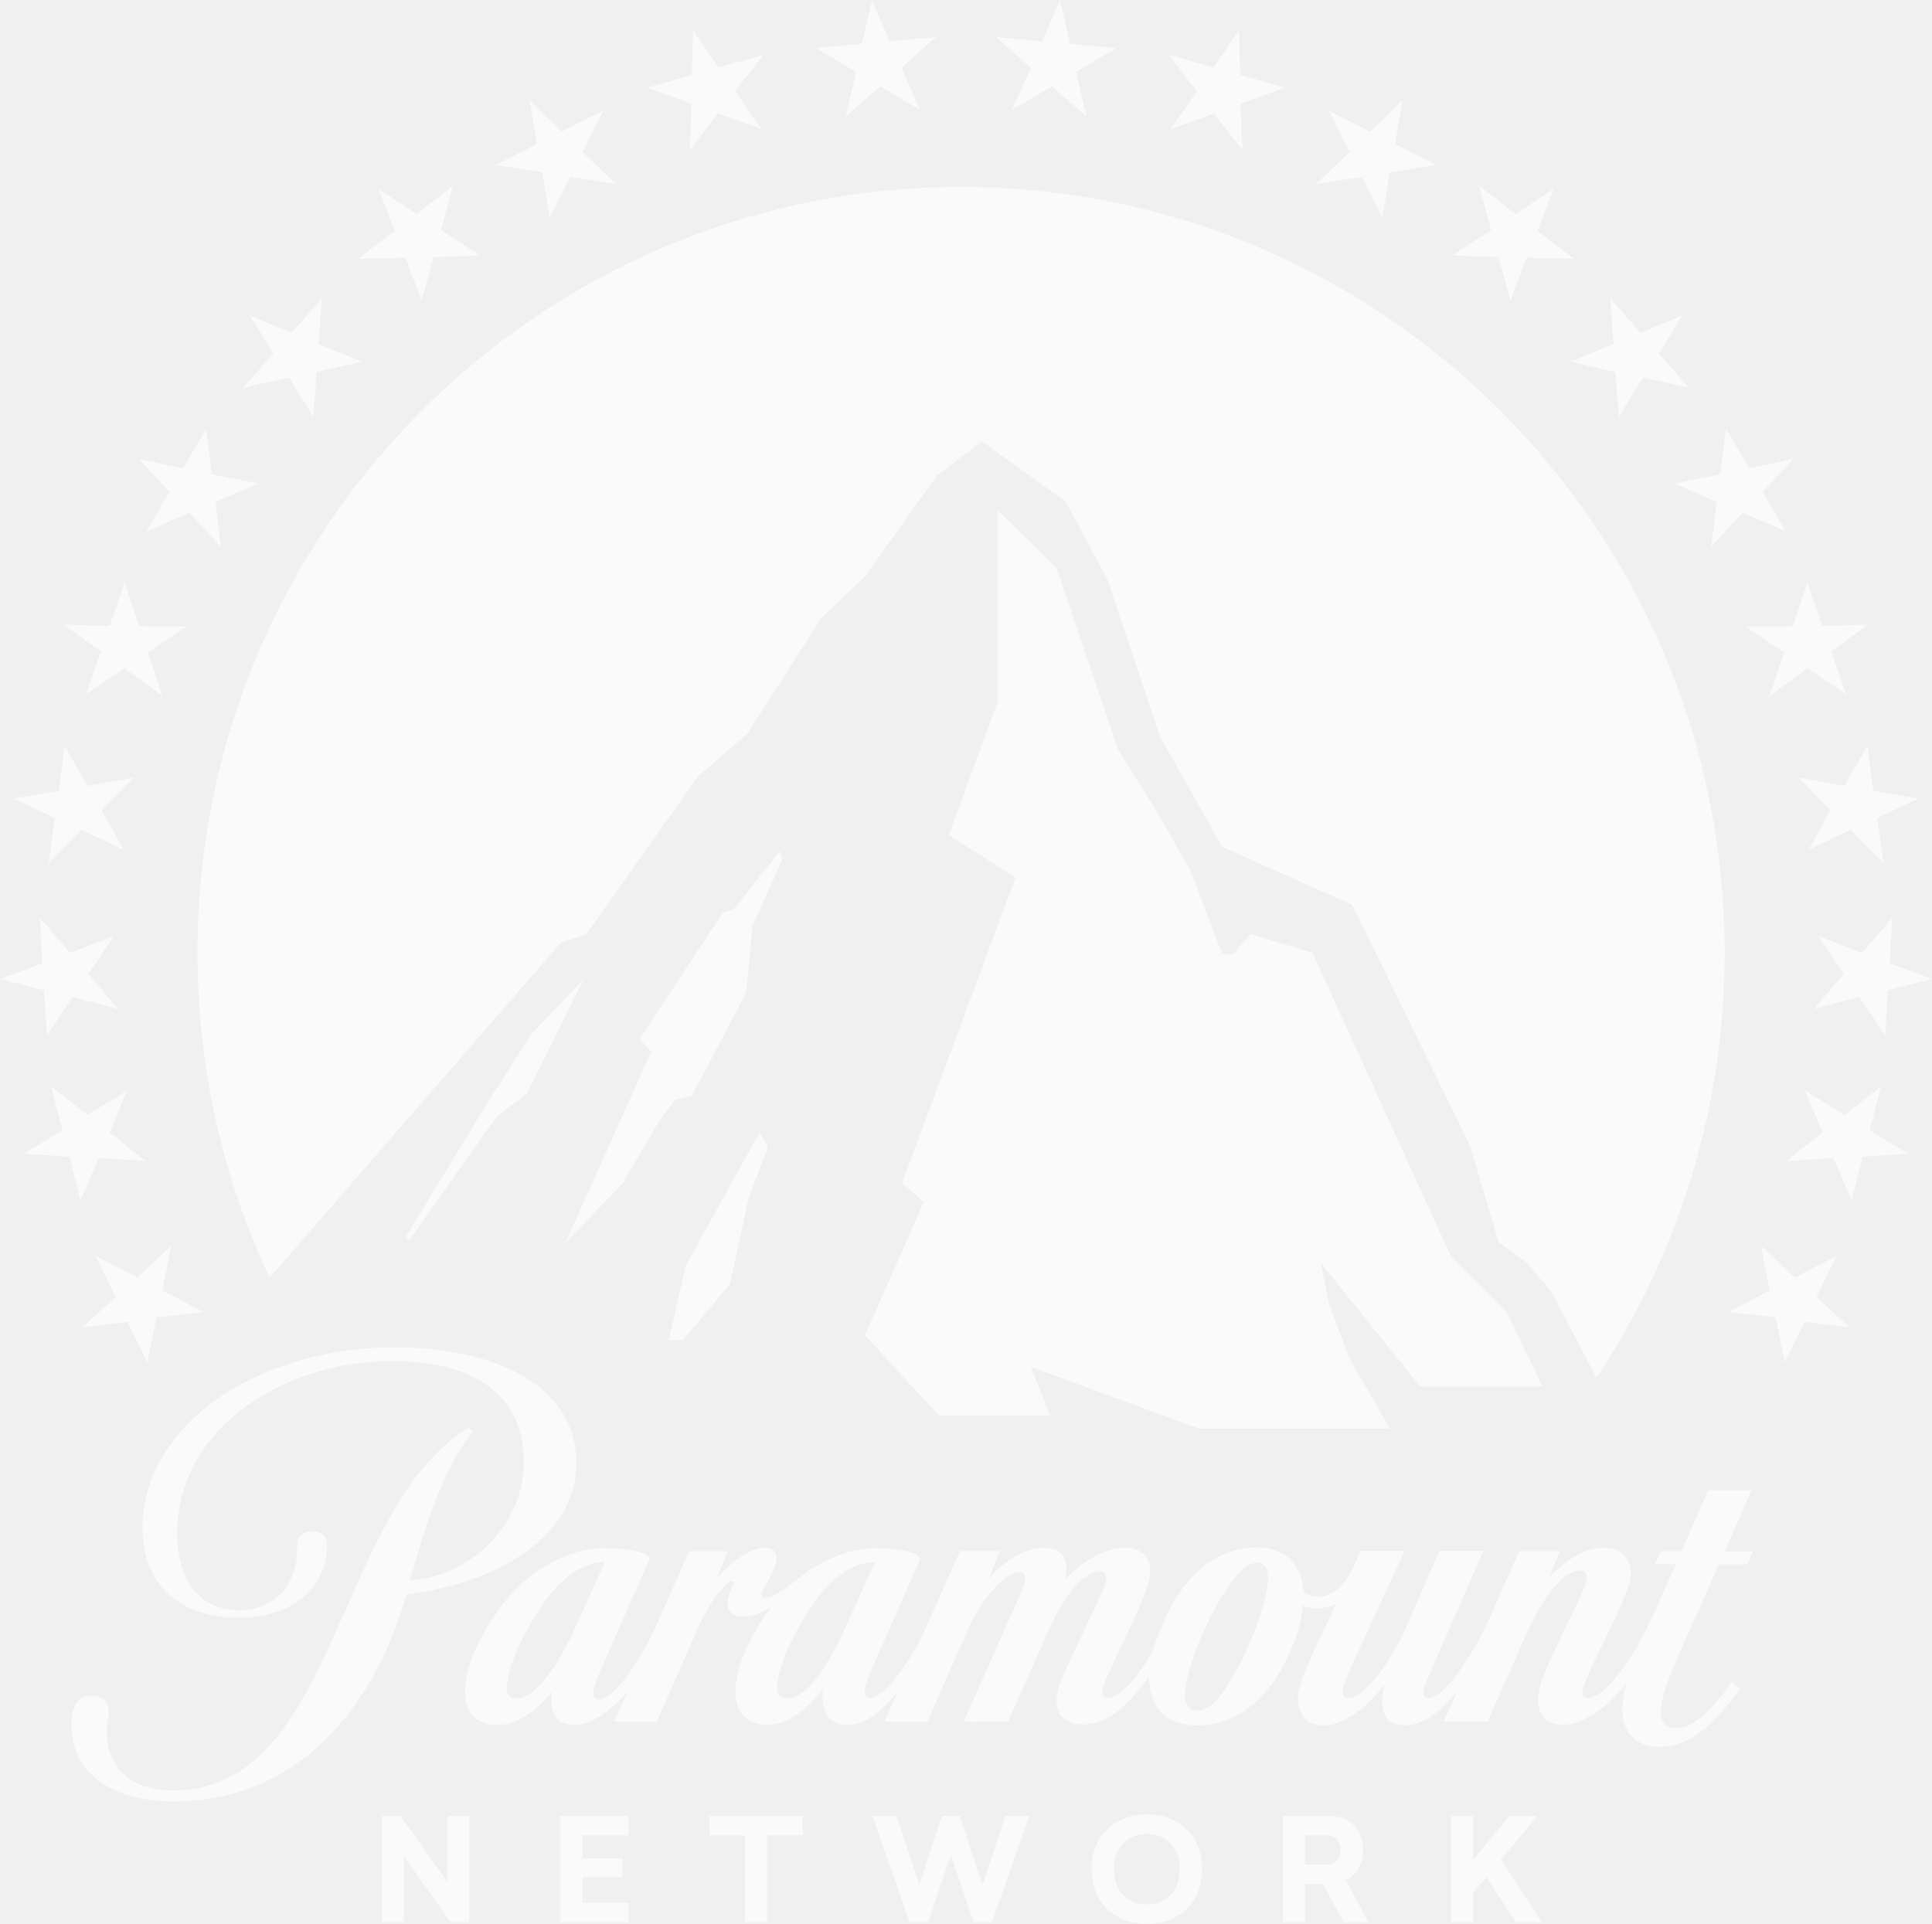
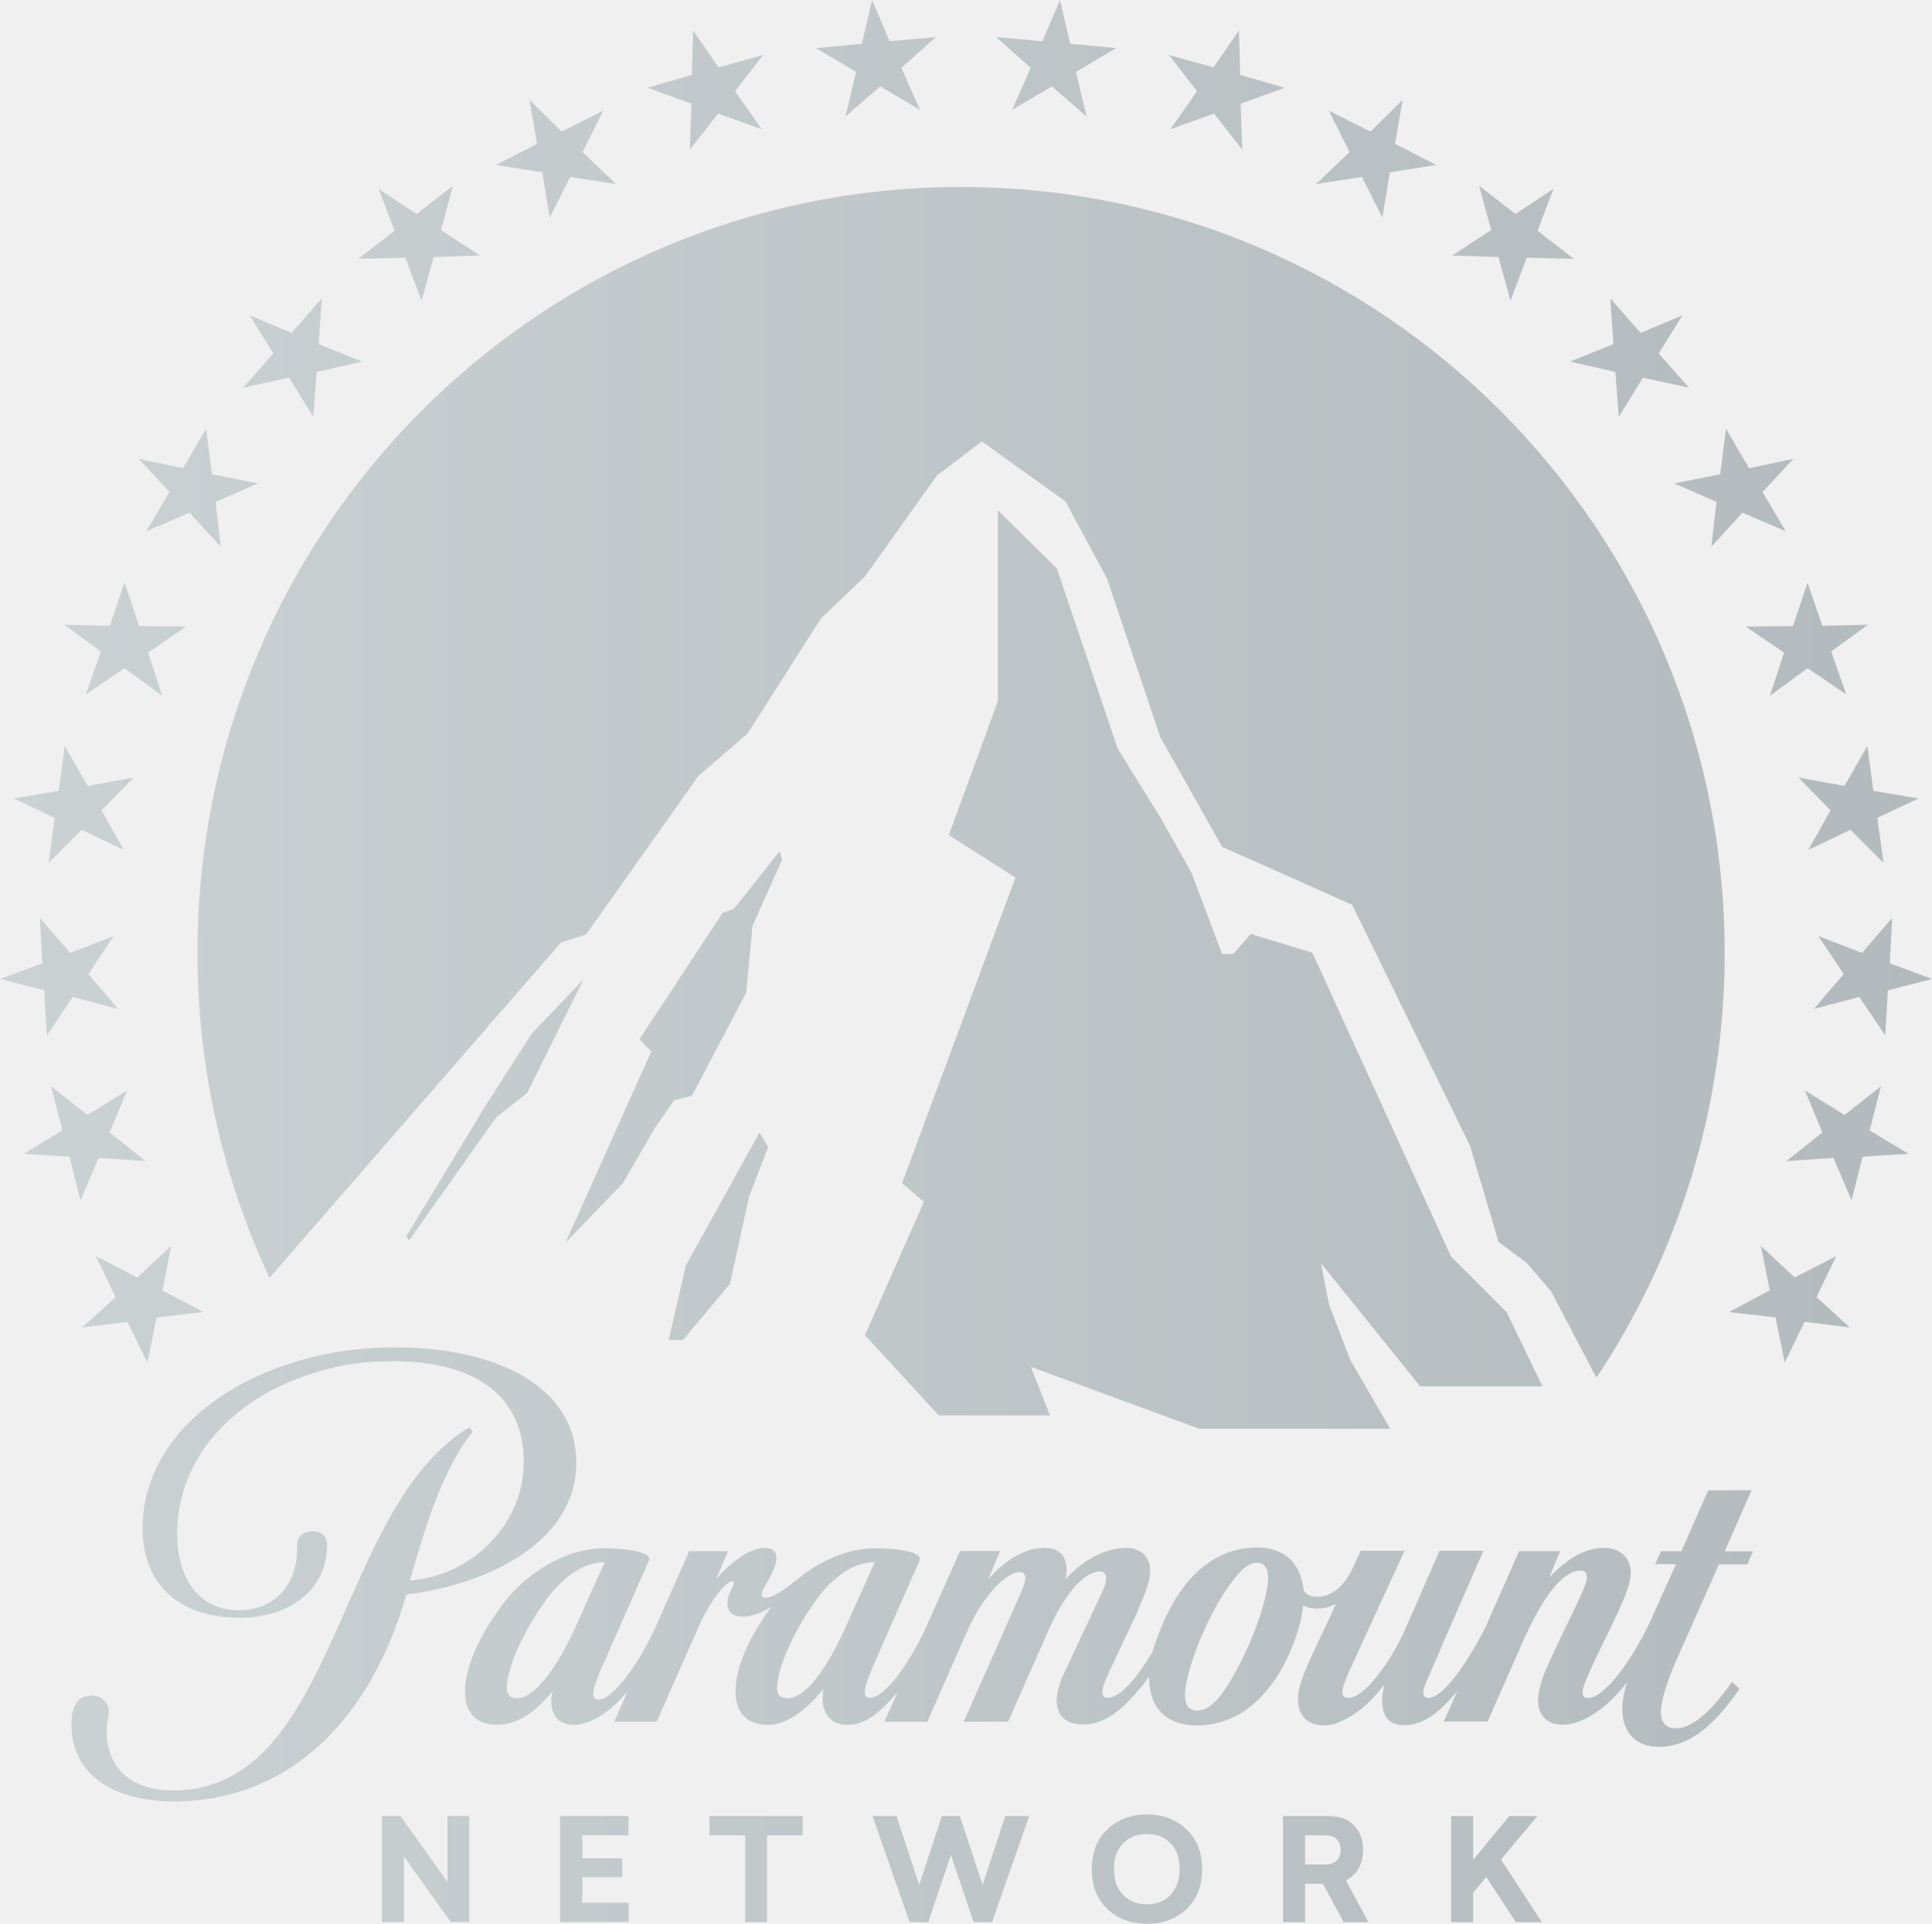
<svg xmlns="http://www.w3.org/2000/svg" id="svg79" enable-background="new 0 0 1000 995.8" version="1.1" viewBox="0 0 1e3 995.8">
-   <g id="g1242" fill="#fff" fill-opacity=".672">
+   <defs id="defs83">
+     <linearGradient id="linearGradient1250" x1=".027" x2="1e3" y1="497.96" y2="497.96" gradientUnits="userSpaceOnUse">
+       <stop id="stop1244" stop-color="#cbd2d4" offset="0" />
+       <stop id="stop1246" stop-color="#b2babd" offset="1" />
+     </linearGradient>
+   </defs>
+   <g id="g1242" fill="url(#linearGradient1250)">
    <g id="g9">
      <path id="path5" d="m906.6 771.5h-22.4l-5.2 11.7-8.7 19.8h-10.5l-3.1 6.7h10.8l-13 28.9c-9.3 20.3-24 40.4-32.5 40.4-1.8 0-2.9-0.8-2.9-2.7 0-1.7 0.5-3.6 2.7-8.7 2.7-6.2 7-15.1 10.2-21.6 4.6-9.4 12.1-24.3 12.1-31.6 0-7.4-4.7-13.1-13.9-13.1-10.4 0-19.7 6.3-28.3 15.2l5.6-13.5h-21.2l-17.3 39.1c-6.9 13.9-21 36.9-29.7 36.9-1.8 0-2.6-1.1-2.6-2.9 0-1 0.5-3 1.3-4.8s11.1-25.7 11.1-25.7l18.7-42.8h-22.7l-18.2 41.6c-5.7 12.9-19.9 34.6-29 34.6-1.9 0-3.1-0.9-3.1-3.2s1.7-6.4 3-9.4l9.5-20.8 19.7-42.8h-22.7l-4.4 9.6c-3.3 6.5-9 14.2-17.9 14.2-4.3 0-6.3-1.7-7.3-3.4-1.3-14.4-10.4-22.1-24-22.1-18.8 0-32.1 11.1-40.9 24.5-5.9 8.9-9.8 18.6-13.4 29.8-8 13.2-16.5 23.5-23.1 23.5-1.7 0-2.7-1-2.7-3.2 0-2.5 2.2-7.3 3-9.1l14.7-31.3c4.1-9.7 7-16.1 7-22.4 0-6.8-4.7-11.6-12.4-11.6-10.7 0-22.3 6.1-31.4 16.3 0.3-1.4 0.5-3.1 0.5-4.9 0-7.4-3.7-11.4-11.5-11.4-9.8 0-19.8 5.8-29 16.3l6.1-14.7h-20.7l-17.4 39.1c-8.3 18.4-21.5 36.9-29.1 36.9-1.8 0-2.8-0.9-2.8-3.1 0-3.6 3.9-12.3 5.4-15.8l23-52.2c1.7-3.9-9.3-6.3-23.4-6.3-14.4 0-29.2 7.2-40.1 16.2-7.6 6.3-13.3 9.5-16.2 9.5-1.4 0-2.1-0.8-2.1-1.7 0-3.2 7.7-12.2 7.7-19 0-3.1-1.7-5.2-6-5.2-8.3 0-18 7.9-25.2 16.1l6.1-14.4h-20.1l-17.3 39.1c-8.3 18.4-21.9 37.7-29.5 37.7-1.8 0-2.8-0.9-2.8-3.2 0-3.5 3.7-12.1 5.8-16.6l23-52.2c1.7-3.9-9.3-6.3-23.4-6.3-20.7 0-40.9 14-51.8 28.3-11.8 15.6-19.8 32-20 45.5-0.2 10.8 5.4 17.6 16.7 17.6 12.6 0 22.6-10 28.6-17.4-0.1 0.8-0.7 3.5-0.7 4.5 0 7.5 3 12.9 12.1 12.9 8 0 18.8-6.7 27.5-17.5l-7 15.9h22l21.5-48.7c7-15.9 15.2-24.1 17.4-24.1 0.7 0 1 0.3 1 0.9 0 1.7-3.3 6.1-3.3 10.3 0 4.3 2.3 7.2 8.2 7.2 4.7 0 10-2.3 14.6-5.2-11 15-18.5 30.7-18.6 43.6-0.1 10.8 5.5 17.6 16.7 17.6 11.9 0 22.8-11.1 28.8-18.6-0.2 1.2-0.4 3.7-0.4 5.2 0 7.3 4.1 13.4 12.6 13.4 9.3 0 16.9-5.8 26.3-17.2l-6.9 15.6h22.2l20.5-46.6c9-20.3 21.1-30.9 27.2-30.9 1.8 0 3 1 3 3 0 1.3-0.5 3.5-1.8 6.6l-30.1 67.9 23-0.1 21-47.4c9-20.3 19-30.3 26.5-30.3 2.2 0 3.2 1.2 3.2 3.6 0 1.4-0.4 3.6-2.2 7.4l-20.1 42.9c-1.7 3.7-3.3 8.9-3.3 13 0 6.5 3.6 12.3 13.6 12.3 13.1 0 23.1-9.9 34.3-24.7l0.1 3.2c0.8 11.8 7.5 22 24.9 22 20.6 0 37.3-14.3 47.4-36.8 4.5-10.1 6.7-18.7 7.3-25.3 1.9 1 4.3 1.6 7.3 1.6 2.8 0 6.2-0.6 9.7-2.4l-3.6 7.8c-4.1 8.6-8.7 18.2-12.1 26.2-2.5 5.9-4 11.4-4 15.1 0 8.1 4.4 13.8 13.6 13.8s21.8-8.6 30.7-20.7h0.3c-0.5 2.4-1 5.8-1 7.6 0 6.6 2 13 11.4 13 10.9 0 19.3-7.9 27.5-17.7l-7 15.8h22.7l18.1-41.1c10.3-23.2 20.6-37.1 30.2-37.1 2 0 3.1 1.4 3.1 3.4 0 3.9-5.5 14.5-10.7 25.3-4.7 9.7-8.2 17.1-10.7 23-2.2 5.2-3.9 11.4-3.9 15.5 0 7.1 4 12.6 12.7 12.6 13.1 0 26.5-12.6 33.5-22.3-1.6 4.5-2.6 9.9-2.6 14.2 0 13.1 8 19.6 18.9 19.6 7.7 0 14.5-2.7 20.4-6.8 8.6-6 15.5-14.9 21.4-23.2l-3.9-3.7c-5.4 7.7-11.4 15-17.5 19.5-3.8 2.8-7.7 4.6-11.6 4.6-4.7 0-7.7-2.4-7.7-8.5 0-6 2.8-14.1 7.1-24.8 0.2-0.5 6.3-14.2 12.2-27.4 5-11.2 9.8-22 10.7-24.2h14.7l3-6.7h-14.7zm-638.8 107.6c-3.3 0-5.4-1.1-5.5-5.3 0.2-11.1 9.3-30.7 20.9-46.3 8-10.8 18.5-18.8 29.8-18.8l-14.3 31.8c-10.7 24-22.4 38.6-30.9 38.6zm139.9 0c-3.2 0-5.4-1.1-5.5-5.3 0.2-11.1 9.3-30.7 20.8-46.3 8-10.8 18.5-18.8 29.8-18.8l-14.3 31.8c-10.7 24.3-21.8 38.6-30.8 38.6zm225.1-2.8c-5.1 7.1-9.4 9.2-13.2 9.2-5.2 0-6.7-4.3-6.1-10.6 1.1-11.1 10.2-36.7 23-54.5 5.8-8.1 9.8-11.4 14.2-11.4 4.3 0 5.8 3.7 5.7 8.3-0.3 12-11 41.4-23.6 59z" />
      <path id="path7" transform="translate(0 .66626)" d="m210.3 824.8c7.7-0.9 20.2-3.4 25-5.1 29.5-8.2 63-28 63-63.1 0-40.4-42.8-59.8-93.9-59.8-54.5 0-104.5 24.1-123 61.5-4.9 9.9-7.6 20.7-7.6 32.2 0 10.4 2.5 19.8 7.6 27.3 7.9 11.6 21.9 19 42.6 19 25.2 0 45.3-13.9 45.3-37.9 0 0 0.4-6.8-7.5-6.8-6.5 0-8.1 4.4-8 6.8 0.9 18.9-10.2 34-30.3 34-22.4 0-31.8-19-31.8-39.4 0-41.7 31.5-69.4 64.2-81.2 16.8-6.1 30.3-8.3 47.9-8.3 37 0 67.3 14.2 67.3 52.3 0 31.8-26.7 58.9-58.9 61.2l1.3-4.4c6.6-23.3 14.5-48.8 27.6-67.8 0.8-1.2 2.1-3 3.6-4.9l-1.8-2.2c-2.3 1.3-6.5 4.4-8.2 5.7-61.5 47.9-63.3 182.3-145.2 182.3-3 0-5.7-0.2-8.3-0.6-17.1-2.8-26-14.2-26-30.2 0-3.1 1.1-7.5 1.1-9.9 0-4.1-2.8-8.4-8.9-8.4-7.3 0-10.3 5.7-10.4 14.1-0.4 23.9 17.2 37.8 44.3 40.3 3 0.3 6 0.4 9.2 0.4 64-0.5 103.3-48.6 119.8-107.1" />
    </g>
    <g id="g25">
      <path id="path11" d="m233.3 995h9.6v-54.9h-11.3v34.1l-24.3-34.1h-9.6v54.9h11.4v-34z" />
      <path id="path13" d="m325.3 940.1h-35.4v54.9h35.5v-10h-24v-13.2h20.7v-9.8h-20.7v-11.9h23.9z" />
      <path id="path15" d="m385.7 995h11.3v-44.9h18.5v-10h-48.3v10h18.5z" />
      <path id="path17" d="m464 940.1h-12.4l19.2 54.9h9.7l11.7-34.8 11.7 34.8h9.6l19.2-54.9h-12.4l-11.7 35.7-11.8-35.7h-9.3l-11.7 35.7z" />
      <path id="path19" d="m614.2 947.1c-5.4-5.2-12.2-7.8-20.5-7.8-8.4 0-15.3 2.6-20.6 7.8-5.4 5.1-8 12-8 20.5s2.6 15.4 8 20.6c5.4 5.1 12.2 7.7 20.6 7.7 8.3 0 15.2-2.6 20.5-7.7 5.4-5.2 8-12 8-20.6s-2.7-15.4-8-20.5m-8.3 33.8c-3.1 3.3-7.2 4.9-12.2 4.9-5.1 0-9.2-1.6-12.4-4.9s-4.7-7.7-4.7-13.3c0-5.7 1.5-10.1 4.7-13.3 3.2-3.3 7.3-4.9 12.4-4.9s9.1 1.6 12.2 4.9c3.2 3.2 4.7 7.6 4.7 13.3 0 5.6-1.6 10-4.7 13.3" />
      <path id="path21" d="m705.5 957.7c0-5.5-1.6-9.8-4.9-12.9-3.2-3.2-7.5-4.7-12.9-4.7h-23.6v54.9h11.4v-19.8h9.2l10.8 19.8h12.8l-11.7-21.6c5.6-2.7 8.9-8.1 8.9-15.7m-19.2 7.5h-10.8v-15.1h10.8c4.5 0 7.6 2.7 7.6 7.6 0 4.7-3.1 7.5-7.6 7.5" />
      <path id="path23" d="m762.5 979.8 6.8-8.1 15.3 23.3h13.4l-21.1-32.4 18.9-22.5h-14.6l-18.7 22.7v-22.7h-11.4v54.9h11.4z" />
    </g>
    <path id="path27" d="m211.7 642.2-1.4-2.2 41.3-68.1 23.6-36.8 26.8-28.1-29.2 58.9-15.9 12.4zm127.4-58.5 9.9-14.1 9.2-2.4 28-53.3 3.3-34.6 15.3-34.2-1.2-4.5-23.7 29.9-5.9 2.1-43 65.3 6.1 6.4-44.4 99 29.8-30.9zm58.5 10.1-4.5-7.5-38.1 68.8-8.9 38.6h7.4l24.3-29 9.9-45.2zm149.4-299.6-30.5-30v98.8l-25.4 69.3 34.5 22-58.7 158.2 11.3 9.7-30.5 69 38.2 41.5h57.6l-9.9-25.1 87.1 32h98.8l-20.8-36-10.8-28.3-4.2-21.4 51.4 63.8h63.3l-18.6-38.5-28.8-28.8-71.7-157.2-31.9-9.7-9.2 10.4h-5.6l-16-42.3-16-28.4-22.1-35.7zm-49.6-197.4c-218.3 0-395.2 177.5-395.2 396.4 0 60.2 13.4 117.2 37.3 168.3l150.9-173.6 13-4.2 58.1-82 25.4-21.9 38.1-59.7 22.9-21.9 37-52 23.3-17.7 43.3 31.1 21.5 39.9 27.5 82 32.1 56.9 67.3 30 61 124.8 14.8 49.8 14.4 10.6 12.7 14.8 23.5 44.8c41.9-62.9 66.4-138.6 66.4-220-0.1-218.9-177-396.4-395.3-396.4z" />
    <g id="g1197" stroke-width=".591">
      <path id="path29" d="m709.34 68.105 16.653-16.399-3.908 22.795 21.282 10.874-23.988 3.838-3.848 23.435-10.641-21.051-23.687 3.663 17.315-16.515-10.701-21.458z" />
      <path id="path31" d="m641.28 15.769 0.661 23.028 23.026 6.629-22.846 8.257 0.902 23.842-14.669-18.725-22.545 8.083 13.768-19.655-14.549-18.783 23.086 6.455z" />
      <path id="path33" d="m784.43 110.79 19.599-12.968-8.176 21.69 18.818 14.48-24.469-0.582-8.357 22.272-6.253-22.621-23.928-0.814 20.14-13.142-6.192-22.911z" />
      <path id="path35" d="m548.64 0.011 5.291 22.621 23.808 2.268-20.802 12.328 5.471 23.086-17.976-15.584-20.561 12.154 9.619-21.748-17.856-15.933 23.928 2.152z" />
      <path id="path37" d="m893.37 221.97 11.964 20.411 22.906-4.827-15.932 17.096 11.964 20.353-22.365-9.595-16.112 17.62 2.645-23.202-21.884-9.595 23.808-4.71z" />
      <path id="path39" d="m935.57 301.64 7.695 22.33 23.627-0.582-19.058 13.84 7.755 22.214-20.02-13.549-19.479 14.305 7.335-22.388-19.78-13.433 24.409-0.291z" />
      <path id="path41" d="m849.18 172.31 21.643-9.072-12.264 19.713 15.571 17.736-23.747-5.175-12.505 20.295-1.744-23.26-23.447-5.35 22.425-9.072-1.623-23.667z" />
      <path id="path43" d="m966.53 386.19 3.126 23.202 23.327 3.954-21.282 10.06 3.186 23.26-17.074-17.096-21.824 10.409 11.483-20.527-16.593-16.922 23.808 4.303z" />
      <path id="path45" d="m979.4 475.16-1.262 23.493 21.884 8.141-22.846 5.873-1.383 23.318-13.407-19.888-23.507 6.222 15.391-18.085-13.106-19.655 22.605 8.665z" />
      <path id="path47" d="m934.07 684.27-10.281 21.051-4.81-23.318-24.108-2.791 21.102-11.223-4.509-22.97 17.495 16.282 21.463-11.049-10.22 21.225 17.254 15.701z" />
      <path id="path49" d="m987.81 597.28-23.747 1.512-5.711 22.679-9.319-22.039-24.349 1.628 18.577-14.828-9.018-21.748 20.501 12.735 18.878-14.945-5.892 22.911z" />
      <path id="path53" d="m256.68 85.376 23.988 3.838 3.848 23.435 10.641-21.051 23.687 3.663-17.315-16.515 10.701-21.458-21.523 10.816-16.653-16.399 3.908 22.795z" />
      <path id="path55" d="m357.92 53.684-0.902 23.842 14.669-18.725 22.545 8.083-13.767-19.655 14.549-18.783-23.086 6.455-13.166-19.132-0.661 23.028-23.026 6.629z" />
      <path id="path57" d="m185.38 133.99 24.469-0.582 8.357 22.272 6.253-22.621 23.928-0.814-20.14-13.142 6.192-22.911-18.818 14.596-19.599-12.968 8.176 21.69z" />
      <path id="path59" d="m443.11 37.227-5.471 23.086 17.976-15.584 20.561 12.154-9.619-21.748 17.856-15.933-23.928 2.152-9.078-21.341-5.291 22.621-23.808 2.268z" />
      <path id="path61" d="m87.742 254.65-11.964 20.353 22.365-9.595 16.112 17.62-2.645-23.202 21.884-9.595-23.808-4.71-3.006-23.551-11.964 20.411-22.906-4.827z" />
      <path id="path63" d="m52.211 337.23-7.755 22.214 20.02-13.549 19.479 14.305-7.335-22.388 19.779-13.433-24.409-0.291-7.515-22.446-7.695 22.33-23.627-0.582z" />
      <path id="path65" d="m125.92 200.69 23.747-5.175 12.505 20.295 1.744-23.26 23.447-5.35-22.425-9.072 1.623-23.667-15.691 17.852-21.643-9.072 12.264 19.713z" />
      <path id="path67" d="m28.343 423.41-3.186 23.26 17.074-17.096 21.824 10.409-11.483-20.527 16.593-16.922-23.808 4.303-11.844-20.644-3.126 23.202-23.327 3.954z" />
      <path id="path69" d="m22.872 512.67 1.383 23.318 13.407-19.888 23.507 6.222-15.391-18.085 13.106-19.655-22.605 8.665-15.631-18.085 1.262 23.493-21.884 8.141z" />
      <path id="path71" d="m105.18 679.21-21.102-11.223 4.509-22.97-17.495 16.282-21.463-11.049 10.22 21.225-17.254 15.701 23.387-2.908 10.281 21.051 4.81-23.318z" />
      <path id="path73" d="m51.009 599.43 24.349 1.628-18.577-14.828 9.018-21.748-20.501 12.735-18.878-14.945 5.892 22.911-20.08 12.095 23.747 1.512 5.711 22.679z" />
    </g>
  </g>
</svg>
